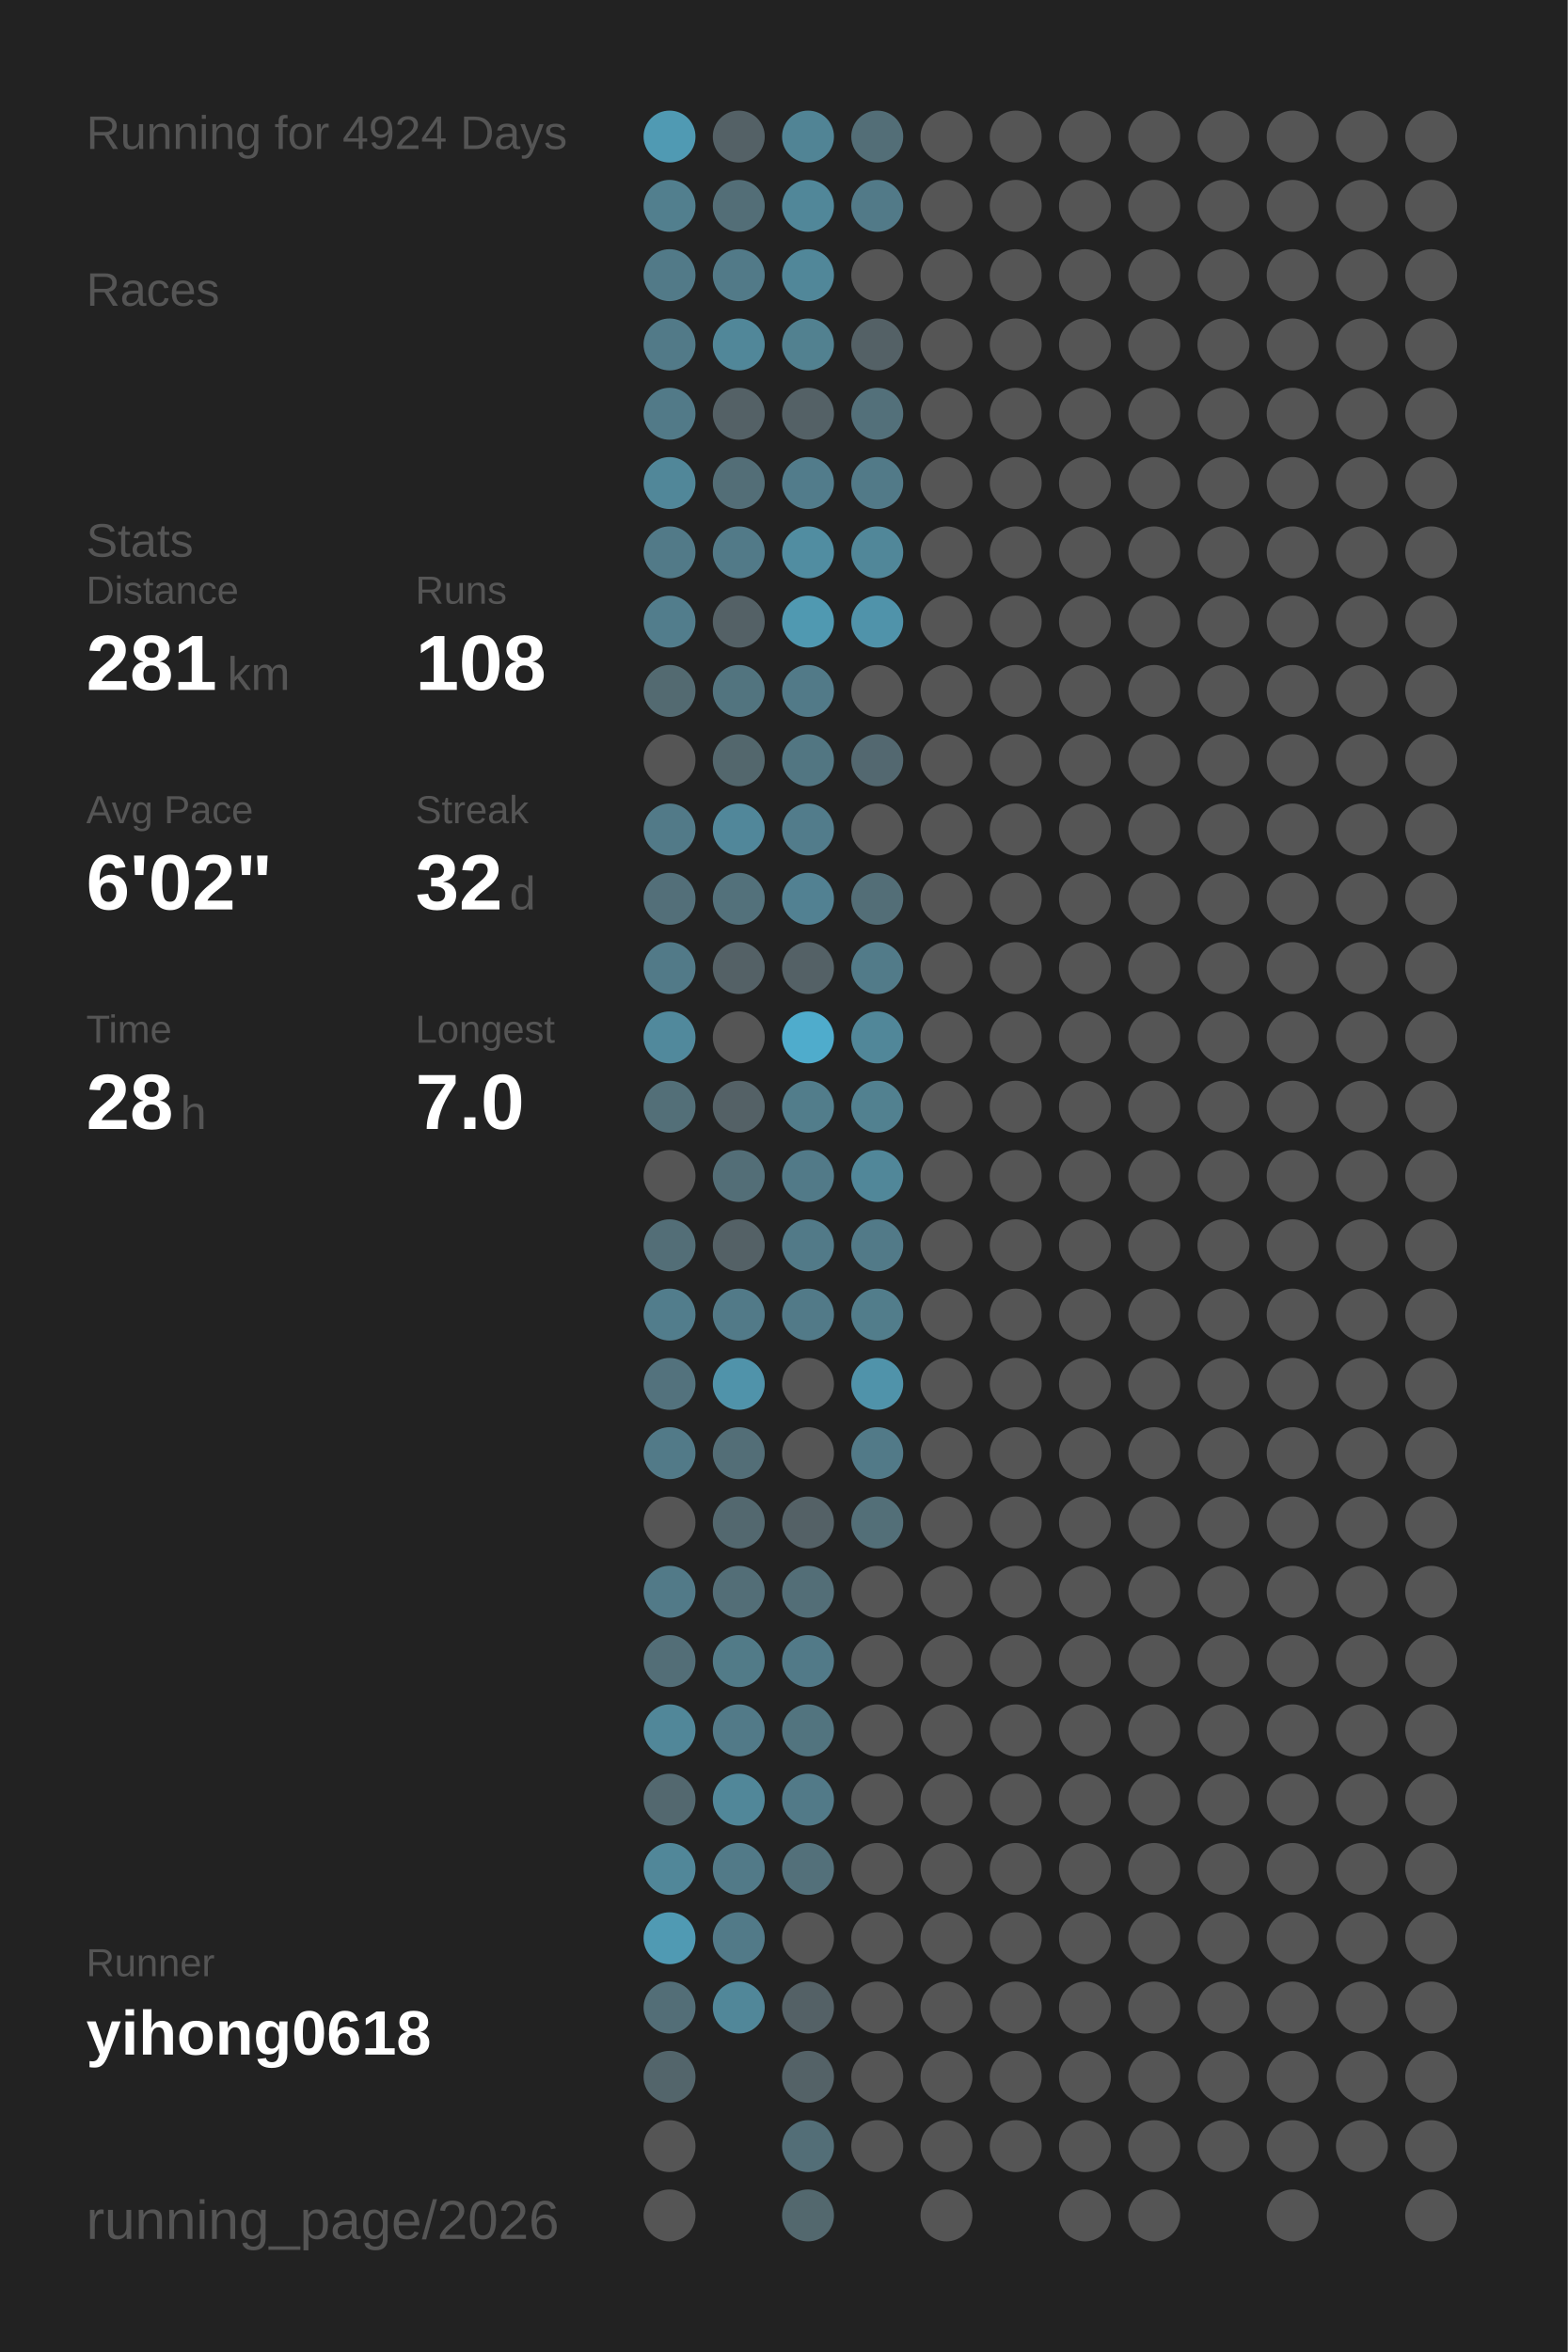
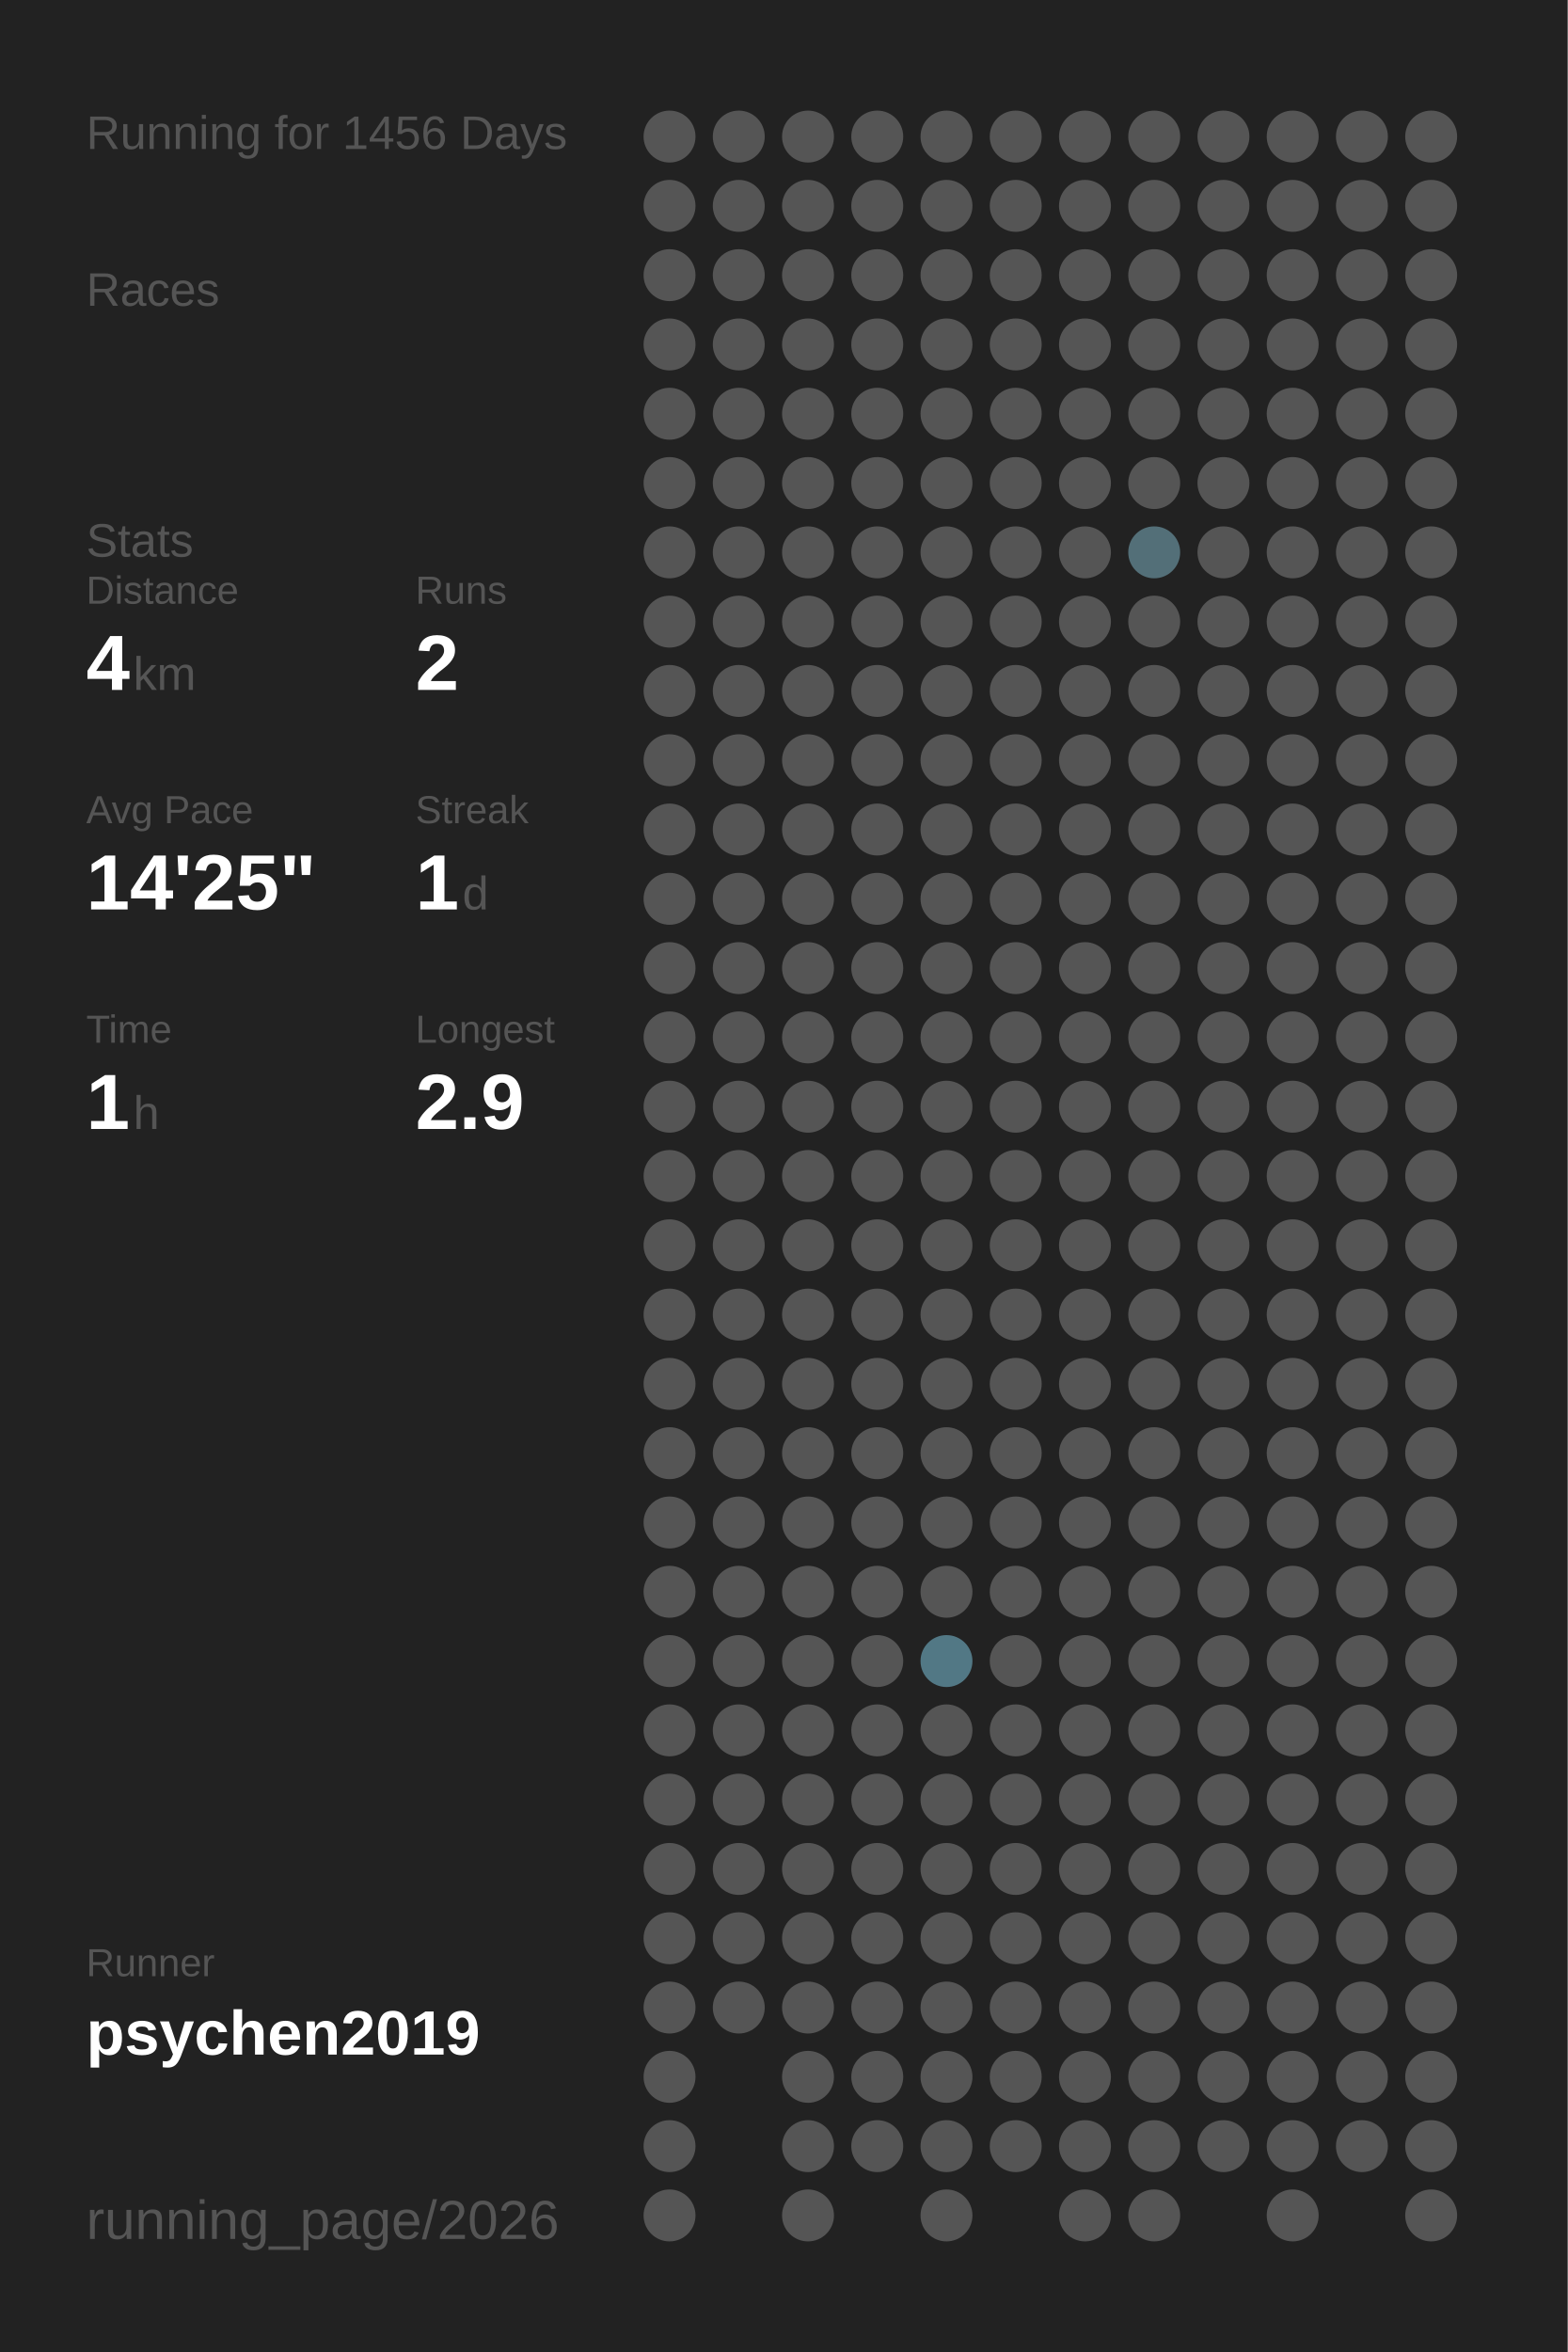
<svg xmlns="http://www.w3.org/2000/svg" baseProfile="full" height="300mm" version="1.1" viewBox="0,0,200,300" width="200mm">
  <defs />
  <rect fill="#222222" height="300" width="200" x="0" y="0" />
-   <text fill="#555555" style="font-size:6px; font-family:Arial;" x="11" y="19">Running for 4924 Days</text>
+   <text fill="#555555" style="font-size:6px; font-family:Arial;" x="11" y="19">Running for 1456 Days</text>
  <text fill="#555555" style="font-size:6px; font-family:Arial;" x="11" y="39">Races</text>
  <text fill="#555555" style="font-size:6px; font-family:Arial;" x="11" y="71">Stats</text>
  <text fill="#555555" style="font-size:5px; font-family:Arial;" x="11" y="77">Distance</text>
-   <text fill="#FFFFFF" style="font-size:10px; font-family:Arial; font-weight:bold;" x="11" y="88">281</text>
-   <text fill="#555555" style="font-size:6px; font-family:Arial;" x="29" y="88">km</text>
+   <text fill="#FFFFFF" style="font-size:10px; font-family:Arial; font-weight:bold;" x="11" y="88">4</text>
+   <text fill="#555555" style="font-size:6px; font-family:Arial;" x="17" y="88">km</text>
  <text fill="#555555" style="font-size:5px; font-family:Arial;" x="53" y="77">Runs</text>
-   <text fill="#FFFFFF" style="font-size:10px; font-family:Arial; font-weight:bold;" x="53" y="88">108</text>
+   <text fill="#FFFFFF" style="font-size:10px; font-family:Arial; font-weight:bold;" x="53" y="88">2</text>
  <text fill="#555555" style="font-size:5px; font-family:Arial;" x="11" y="105">Avg Pace</text>
-   <text fill="#FFFFFF" style="font-size:10px; font-family:Arial; font-weight:bold;" x="11" y="116">6'02"</text>
+   <text fill="#FFFFFF" style="font-size:10px; font-family:Arial; font-weight:bold;" x="11" y="116">14'25"</text>
  <text fill="#555555" style="font-size:5px; font-family:Arial;" x="53" y="105">Streak</text>
-   <text fill="#FFFFFF" style="font-size:10px; font-family:Arial; font-weight:bold;" x="53" y="116">32</text>
-   <text fill="#555555" style="font-size:6px; font-family:Arial;" x="65" y="116">d</text>
+   <text fill="#FFFFFF" style="font-size:10px; font-family:Arial; font-weight:bold;" x="53" y="116">1</text>
+   <text fill="#555555" style="font-size:6px; font-family:Arial;" x="59" y="116">d</text>
  <text fill="#555555" style="font-size:5px; font-family:Arial;" x="11" y="133">Time</text>
-   <text fill="#FFFFFF" style="font-size:10px; font-family:Arial; font-weight:bold;" x="11" y="144">28</text>
-   <text fill="#555555" style="font-size:6px; font-family:Arial;" x="23" y="144">h</text>
+   <text fill="#FFFFFF" style="font-size:10px; font-family:Arial; font-weight:bold;" x="11" y="144">1</text>
+   <text fill="#555555" style="font-size:6px; font-family:Arial;" x="17" y="144">h</text>
  <text fill="#555555" style="font-size:5px; font-family:Arial;" x="53" y="133">Longest</text>
-   <text fill="#FFFFFF" style="font-size:10px; font-family:Arial; font-weight:bold;" x="53" y="144">7.0</text>
+   <text fill="#FFFFFF" style="font-size:10px; font-family:Arial; font-weight:bold;" x="53" y="144">2.9</text>
  <text fill="#555555" style="font-size:5px; font-family:Arial;" x="11" y="252.065">Runner</text>
-   <text fill="#FFFFFF" style="font-size:8px; font-family:Arial; font-weight:bold;" x="11" y="262.065">yihong0618</text>
+   <text fill="#FFFFFF" style="font-size:8px; font-family:Arial; font-weight:bold;" x="11" y="262.065">psychen2019</text>
  <text fill="#555555" style="font-size:7px; font-family:Arial;" x="11" y="285.581">running_page/2026</text>
-   <circle cx="85.417" cy="17.419" fill="#509ab3" r="3.312" />
-   <circle cx="85.417" cy="26.258" fill="#527f8e" r="3.312" />
-   <circle cx="85.417" cy="35.097" fill="#527a88" r="3.312" />
-   <circle cx="85.417" cy="43.935" fill="#527a88" r="3.312" />
-   <circle cx="85.417" cy="52.774" fill="#527a88" r="3.312" />
-   <circle cx="85.417" cy="61.613" fill="#518799" r="3.312" />
-   <circle cx="85.417" cy="70.452" fill="#527a88" r="3.312" />
-   <circle cx="85.417" cy="79.29" fill="#527d8c" r="3.312" />
-   <circle cx="85.417" cy="88.129" fill="#536a71" r="3.312" />
+   <circle cx="85.417" cy="17.419" fill="#555555" r="3.312" />
+   <circle cx="85.417" cy="26.258" fill="#555555" r="3.312" />
+   <circle cx="85.417" cy="35.097" fill="#555555" r="3.312" />
+   <circle cx="85.417" cy="43.935" fill="#555555" r="3.312" />
+   <circle cx="85.417" cy="52.774" fill="#555555" r="3.312" />
+   <circle cx="85.417" cy="61.613" fill="#555555" r="3.312" />
+   <circle cx="85.417" cy="70.452" fill="#555555" r="3.312" />
+   <circle cx="85.417" cy="79.29" fill="#555555" r="3.312" />
+   <circle cx="85.417" cy="88.129" fill="#555555" r="3.312" />
  <circle cx="85.417" cy="96.968" fill="#555555" r="3.312" />
-   <circle cx="85.417" cy="105.806" fill="#527a88" r="3.312" />
-   <circle cx="85.417" cy="114.645" fill="#536f79" r="3.312" />
-   <circle cx="85.417" cy="123.484" fill="#527a88" r="3.312" />
-   <circle cx="85.417" cy="132.323" fill="#51899c" r="3.312" />
-   <circle cx="85.417" cy="141.161" fill="#536f78" r="3.312" />
+   <circle cx="85.417" cy="105.806" fill="#555555" r="3.312" />
+   <circle cx="85.417" cy="114.645" fill="#555555" r="3.312" />
+   <circle cx="85.417" cy="123.484" fill="#555555" r="3.312" />
+   <circle cx="85.417" cy="132.323" fill="#555555" r="3.312" />
+   <circle cx="85.417" cy="141.161" fill="#555555" r="3.312" />
  <circle cx="85.417" cy="150" fill="#555555" r="3.312" />
-   <circle cx="85.417" cy="158.839" fill="#536e77" r="3.312" />
-   <circle cx="85.417" cy="167.677" fill="#527d8c" r="3.312" />
-   <circle cx="85.417" cy="176.516" fill="#53727d" r="3.312" />
-   <circle cx="85.417" cy="185.355" fill="#527a88" r="3.312" />
+   <circle cx="85.417" cy="158.839" fill="#555555" r="3.312" />
+   <circle cx="85.417" cy="167.677" fill="#555555" r="3.312" />
+   <circle cx="85.417" cy="176.516" fill="#555555" r="3.312" />
+   <circle cx="85.417" cy="185.355" fill="#555555" r="3.312" />
  <circle cx="85.417" cy="194.194" fill="#555555" r="3.312" />
-   <circle cx="85.417" cy="203.032" fill="#527a88" r="3.312" />
-   <circle cx="85.417" cy="211.871" fill="#536e77" r="3.312" />
-   <circle cx="85.417" cy="220.71" fill="#518799" r="3.312" />
-   <circle cx="85.417" cy="229.548" fill="#53686f" r="3.312" />
-   <circle cx="85.417" cy="238.387" fill="#518799" r="3.312" />
-   <circle cx="85.417" cy="247.226" fill="#509ab3" r="3.312" />
-   <circle cx="85.417" cy="256.065" fill="#536e77" r="3.312" />
-   <circle cx="85.417" cy="264.903" fill="#53656b" r="3.312" />
+   <circle cx="85.417" cy="203.032" fill="#555555" r="3.312" />
+   <circle cx="85.417" cy="211.871" fill="#555555" r="3.312" />
+   <circle cx="85.417" cy="220.71" fill="#555555" r="3.312" />
+   <circle cx="85.417" cy="229.548" fill="#555555" r="3.312" />
+   <circle cx="85.417" cy="238.387" fill="#555555" r="3.312" />
+   <circle cx="85.417" cy="247.226" fill="#555555" r="3.312" />
+   <circle cx="85.417" cy="256.065" fill="#555555" r="3.312" />
+   <circle cx="85.417" cy="264.903" fill="#555555" r="3.312" />
  <circle cx="85.417" cy="273.742" fill="#555555" r="3.312" />
  <circle cx="85.417" cy="282.581" fill="#555555" r="3.312" />
-   <circle cx="94.25" cy="17.419" fill="#546166" r="3.312" />
-   <circle cx="94.25" cy="26.258" fill="#536e77" r="3.312" />
-   <circle cx="94.25" cy="35.097" fill="#527a88" r="3.312" />
-   <circle cx="94.25" cy="43.935" fill="#518799" r="3.312" />
-   <circle cx="94.25" cy="52.774" fill="#546166" r="3.312" />
-   <circle cx="94.25" cy="61.613" fill="#536e77" r="3.312" />
-   <circle cx="94.25" cy="70.452" fill="#527a88" r="3.312" />
-   <circle cx="94.25" cy="79.29" fill="#546166" r="3.312" />
-   <circle cx="94.25" cy="88.129" fill="#52747f" r="3.312" />
-   <circle cx="94.25" cy="96.968" fill="#53676d" r="3.312" />
-   <circle cx="94.25" cy="105.806" fill="#51879a" r="3.312" />
-   <circle cx="94.25" cy="114.645" fill="#53717b" r="3.312" />
-   <circle cx="94.25" cy="123.484" fill="#546166" r="3.312" />
+   <circle cx="94.25" cy="17.419" fill="#555555" r="3.312" />
+   <circle cx="94.25" cy="26.258" fill="#555555" r="3.312" />
+   <circle cx="94.25" cy="35.097" fill="#555555" r="3.312" />
+   <circle cx="94.25" cy="43.935" fill="#555555" r="3.312" />
+   <circle cx="94.25" cy="52.774" fill="#555555" r="3.312" />
+   <circle cx="94.25" cy="61.613" fill="#555555" r="3.312" />
+   <circle cx="94.25" cy="70.452" fill="#555555" r="3.312" />
+   <circle cx="94.25" cy="79.29" fill="#555555" r="3.312" />
+   <circle cx="94.25" cy="88.129" fill="#555555" r="3.312" />
+   <circle cx="94.25" cy="96.968" fill="#555555" r="3.312" />
+   <circle cx="94.25" cy="105.806" fill="#555555" r="3.312" />
+   <circle cx="94.25" cy="114.645" fill="#555555" r="3.312" />
+   <circle cx="94.25" cy="123.484" fill="#555555" r="3.312" />
  <circle cx="94.25" cy="132.323" fill="#555555" r="3.312" />
-   <circle cx="94.25" cy="141.161" fill="#546166" r="3.312" />
-   <circle cx="94.25" cy="150" fill="#536e77" r="3.312" />
-   <circle cx="94.25" cy="158.839" fill="#546166" r="3.312" />
-   <circle cx="94.25" cy="167.677" fill="#527a88" r="3.312" />
-   <circle cx="94.25" cy="176.516" fill="#5093aa" r="3.312" />
-   <circle cx="94.25" cy="185.355" fill="#536e77" r="3.312" />
-   <circle cx="94.25" cy="194.194" fill="#53686f" r="3.312" />
-   <circle cx="94.25" cy="203.032" fill="#536e77" r="3.312" />
-   <circle cx="94.25" cy="211.871" fill="#527b88" r="3.312" />
-   <circle cx="94.25" cy="220.71" fill="#527a88" r="3.312" />
-   <circle cx="94.25" cy="229.548" fill="#518799" r="3.312" />
-   <circle cx="94.25" cy="238.387" fill="#527a88" r="3.312" />
-   <circle cx="94.25" cy="247.226" fill="#527a88" r="3.312" />
-   <circle cx="94.25" cy="256.065" fill="#518799" r="3.312" />
-   <circle cx="103.083" cy="17.419" fill="#518495" r="3.312" />
-   <circle cx="103.083" cy="26.258" fill="#518799" r="3.312" />
-   <circle cx="103.083" cy="35.097" fill="#518799" r="3.312" />
-   <circle cx="103.083" cy="43.935" fill="#528190" r="3.312" />
-   <circle cx="103.083" cy="52.774" fill="#546166" r="3.312" />
-   <circle cx="103.083" cy="61.613" fill="#527c8b" r="3.312" />
-   <circle cx="103.083" cy="70.452" fill="#518da1" r="3.312" />
-   <circle cx="103.083" cy="79.29" fill="#5099b1" r="3.312" />
-   <circle cx="103.083" cy="88.129" fill="#527a88" r="3.312" />
-   <circle cx="103.083" cy="96.968" fill="#527682" r="3.312" />
-   <circle cx="103.083" cy="105.806" fill="#527c8b" r="3.312" />
-   <circle cx="103.083" cy="114.645" fill="#528192" r="3.312" />
-   <circle cx="103.083" cy="123.484" fill="#546166" r="3.312" />
-   <circle cx="103.083" cy="132.323" fill="#4faccc" r="3.312" />
-   <circle cx="103.083" cy="141.161" fill="#527d8b" r="3.312" />
-   <circle cx="103.083" cy="150" fill="#527a88" r="3.312" />
-   <circle cx="103.083" cy="158.839" fill="#527a88" r="3.312" />
-   <circle cx="103.083" cy="167.677" fill="#527a88" r="3.312" />
+   <circle cx="94.25" cy="141.161" fill="#555555" r="3.312" />
+   <circle cx="94.25" cy="150" fill="#555555" r="3.312" />
+   <circle cx="94.25" cy="158.839" fill="#555555" r="3.312" />
+   <circle cx="94.25" cy="167.677" fill="#555555" r="3.312" />
+   <circle cx="94.25" cy="176.516" fill="#555555" r="3.312" />
+   <circle cx="94.25" cy="185.355" fill="#555555" r="3.312" />
+   <circle cx="94.25" cy="194.194" fill="#555555" r="3.312" />
+   <circle cx="94.25" cy="203.032" fill="#555555" r="3.312" />
+   <circle cx="94.25" cy="211.871" fill="#555555" r="3.312" />
+   <circle cx="94.25" cy="220.71" fill="#555555" r="3.312" />
+   <circle cx="94.25" cy="229.548" fill="#555555" r="3.312" />
+   <circle cx="94.25" cy="238.387" fill="#555555" r="3.312" />
+   <circle cx="94.25" cy="247.226" fill="#555555" r="3.312" />
+   <circle cx="94.25" cy="256.065" fill="#555555" r="3.312" />
+   <circle cx="103.083" cy="17.419" fill="#555555" r="3.312" />
+   <circle cx="103.083" cy="26.258" fill="#555555" r="3.312" />
+   <circle cx="103.083" cy="35.097" fill="#555555" r="3.312" />
+   <circle cx="103.083" cy="43.935" fill="#555555" r="3.312" />
+   <circle cx="103.083" cy="52.774" fill="#555555" r="3.312" />
+   <circle cx="103.083" cy="61.613" fill="#555555" r="3.312" />
+   <circle cx="103.083" cy="70.452" fill="#555555" r="3.312" />
+   <circle cx="103.083" cy="79.29" fill="#555555" r="3.312" />
+   <circle cx="103.083" cy="88.129" fill="#555555" r="3.312" />
+   <circle cx="103.083" cy="96.968" fill="#555555" r="3.312" />
+   <circle cx="103.083" cy="105.806" fill="#555555" r="3.312" />
+   <circle cx="103.083" cy="114.645" fill="#555555" r="3.312" />
+   <circle cx="103.083" cy="123.484" fill="#555555" r="3.312" />
+   <circle cx="103.083" cy="132.323" fill="#555555" r="3.312" />
+   <circle cx="103.083" cy="141.161" fill="#555555" r="3.312" />
+   <circle cx="103.083" cy="150" fill="#555555" r="3.312" />
+   <circle cx="103.083" cy="158.839" fill="#555555" r="3.312" />
+   <circle cx="103.083" cy="167.677" fill="#555555" r="3.312" />
  <circle cx="103.083" cy="176.516" fill="#555555" r="3.312" />
  <circle cx="103.083" cy="185.355" fill="#555555" r="3.312" />
-   <circle cx="103.083" cy="194.194" fill="#546166" r="3.312" />
-   <circle cx="103.083" cy="203.032" fill="#536e77" r="3.312" />
-   <circle cx="103.083" cy="211.871" fill="#527a88" r="3.312" />
-   <circle cx="103.083" cy="220.71" fill="#52747f" r="3.312" />
-   <circle cx="103.083" cy="229.548" fill="#527a88" r="3.312" />
-   <circle cx="103.083" cy="238.387" fill="#53707a" r="3.312" />
+   <circle cx="103.083" cy="194.194" fill="#555555" r="3.312" />
+   <circle cx="103.083" cy="203.032" fill="#555555" r="3.312" />
+   <circle cx="103.083" cy="211.871" fill="#555555" r="3.312" />
+   <circle cx="103.083" cy="220.71" fill="#555555" r="3.312" />
+   <circle cx="103.083" cy="229.548" fill="#555555" r="3.312" />
+   <circle cx="103.083" cy="238.387" fill="#555555" r="3.312" />
  <circle cx="103.083" cy="247.226" fill="#555555" r="3.312" />
-   <circle cx="103.083" cy="256.065" fill="#546166" r="3.312" />
-   <circle cx="103.083" cy="264.903" fill="#546267" r="3.312" />
-   <circle cx="103.083" cy="273.742" fill="#536e77" r="3.312" />
-   <circle cx="103.083" cy="282.581" fill="#53686e" r="3.312" />
-   <circle cx="111.917" cy="17.419" fill="#536e77" r="3.312" />
-   <circle cx="111.917" cy="26.258" fill="#527a88" r="3.312" />
+   <circle cx="103.083" cy="256.065" fill="#555555" r="3.312" />
+   <circle cx="103.083" cy="264.903" fill="#555555" r="3.312" />
+   <circle cx="103.083" cy="273.742" fill="#555555" r="3.312" />
+   <circle cx="103.083" cy="282.581" fill="#555555" r="3.312" />
+   <circle cx="111.917" cy="17.419" fill="#555555" r="3.312" />
+   <circle cx="111.917" cy="26.258" fill="#555555" r="3.312" />
  <circle cx="111.917" cy="35.097" fill="#555555" r="3.312" />
-   <circle cx="111.917" cy="43.935" fill="#546166" r="3.312" />
-   <circle cx="111.917" cy="52.774" fill="#53707a" r="3.312" />
-   <circle cx="111.917" cy="61.613" fill="#527a88" r="3.312" />
-   <circle cx="111.917" cy="70.452" fill="#518799" r="3.312" />
-   <circle cx="111.917" cy="79.29" fill="#5093aa" r="3.312" />
+   <circle cx="111.917" cy="43.935" fill="#555555" r="3.312" />
+   <circle cx="111.917" cy="52.774" fill="#555555" r="3.312" />
+   <circle cx="111.917" cy="61.613" fill="#555555" r="3.312" />
+   <circle cx="111.917" cy="70.452" fill="#555555" r="3.312" />
+   <circle cx="111.917" cy="79.29" fill="#555555" r="3.312" />
  <circle cx="111.917" cy="88.129" fill="#555555" r="3.312" />
-   <circle cx="111.917" cy="96.968" fill="#536870" r="3.312" />
+   <circle cx="111.917" cy="96.968" fill="#555555" r="3.312" />
  <circle cx="111.917" cy="105.806" fill="#555555" r="3.312" />
-   <circle cx="111.917" cy="114.645" fill="#536e77" r="3.312" />
-   <circle cx="111.917" cy="123.484" fill="#527b89" r="3.312" />
-   <circle cx="111.917" cy="132.323" fill="#518799" r="3.312" />
-   <circle cx="111.917" cy="141.161" fill="#528190" r="3.312" />
-   <circle cx="111.917" cy="150" fill="#518799" r="3.312" />
-   <circle cx="111.917" cy="158.839" fill="#527a88" r="3.312" />
-   <circle cx="111.917" cy="167.677" fill="#527d8b" r="3.312" />
-   <circle cx="111.917" cy="176.516" fill="#5093aa" r="3.312" />
-   <circle cx="111.917" cy="185.355" fill="#527a88" r="3.312" />
-   <circle cx="111.917" cy="194.194" fill="#536f78" r="3.312" />
+   <circle cx="111.917" cy="114.645" fill="#555555" r="3.312" />
+   <circle cx="111.917" cy="123.484" fill="#555555" r="3.312" />
+   <circle cx="111.917" cy="132.323" fill="#555555" r="3.312" />
+   <circle cx="111.917" cy="141.161" fill="#555555" r="3.312" />
+   <circle cx="111.917" cy="150" fill="#555555" r="3.312" />
+   <circle cx="111.917" cy="158.839" fill="#555555" r="3.312" />
+   <circle cx="111.917" cy="167.677" fill="#555555" r="3.312" />
+   <circle cx="111.917" cy="176.516" fill="#555555" r="3.312" />
+   <circle cx="111.917" cy="185.355" fill="#555555" r="3.312" />
+   <circle cx="111.917" cy="194.194" fill="#555555" r="3.312" />
  <circle cx="111.917" cy="203.032" fill="#555555" r="3.312" />
  <circle cx="111.917" cy="211.871" fill="#555555" r="3.312" />
  <circle cx="111.917" cy="220.71" fill="#555555" r="3.312" />
  <circle cx="111.917" cy="229.548" fill="#555555" r="3.312" />
  <circle cx="111.917" cy="238.387" fill="#555555" r="3.312" />
  <circle cx="111.917" cy="247.226" fill="#555555" r="3.312" />
  <circle cx="111.917" cy="256.065" fill="#555555" r="3.312" />
  <circle cx="111.917" cy="264.903" fill="#555555" r="3.312" />
  <circle cx="111.917" cy="273.742" fill="#555555" r="3.312" />
  <circle cx="120.75" cy="17.419" fill="#555555" r="3.312" />
  <circle cx="120.75" cy="26.258" fill="#555555" r="3.312" />
  <circle cx="120.75" cy="35.097" fill="#555555" r="3.312" />
  <circle cx="120.75" cy="43.935" fill="#555555" r="3.312" />
  <circle cx="120.75" cy="52.774" fill="#555555" r="3.312" />
  <circle cx="120.75" cy="61.613" fill="#555555" r="3.312" />
  <circle cx="120.75" cy="70.452" fill="#555555" r="3.312" />
  <circle cx="120.75" cy="79.29" fill="#555555" r="3.312" />
  <circle cx="120.75" cy="88.129" fill="#555555" r="3.312" />
  <circle cx="120.75" cy="96.968" fill="#555555" r="3.312" />
  <circle cx="120.75" cy="105.806" fill="#555555" r="3.312" />
  <circle cx="120.75" cy="114.645" fill="#555555" r="3.312" />
  <circle cx="120.75" cy="123.484" fill="#555555" r="3.312" />
  <circle cx="120.75" cy="132.323" fill="#555555" r="3.312" />
  <circle cx="120.75" cy="141.161" fill="#555555" r="3.312" />
  <circle cx="120.75" cy="150" fill="#555555" r="3.312" />
  <circle cx="120.75" cy="158.839" fill="#555555" r="3.312" />
  <circle cx="120.75" cy="167.677" fill="#555555" r="3.312" />
  <circle cx="120.75" cy="176.516" fill="#555555" r="3.312" />
  <circle cx="120.75" cy="185.355" fill="#555555" r="3.312" />
  <circle cx="120.75" cy="194.194" fill="#555555" r="3.312" />
  <circle cx="120.75" cy="203.032" fill="#555555" r="3.312" />
-   <circle cx="120.75" cy="211.871" fill="#555555" r="3.312" />
+   <circle cx="120.75" cy="211.871" fill="#527885" r="3.312" />
  <circle cx="120.75" cy="220.71" fill="#555555" r="3.312" />
  <circle cx="120.75" cy="229.548" fill="#555555" r="3.312" />
  <circle cx="120.75" cy="238.387" fill="#555555" r="3.312" />
  <circle cx="120.75" cy="247.226" fill="#555555" r="3.312" />
  <circle cx="120.75" cy="256.065" fill="#555555" r="3.312" />
  <circle cx="120.75" cy="264.903" fill="#555555" r="3.312" />
  <circle cx="120.75" cy="273.742" fill="#555555" r="3.312" />
  <circle cx="120.75" cy="282.581" fill="#555555" r="3.312" />
  <circle cx="129.583" cy="17.419" fill="#555555" r="3.312" />
  <circle cx="129.583" cy="26.258" fill="#555555" r="3.312" />
  <circle cx="129.583" cy="35.097" fill="#555555" r="3.312" />
  <circle cx="129.583" cy="43.935" fill="#555555" r="3.312" />
  <circle cx="129.583" cy="52.774" fill="#555555" r="3.312" />
  <circle cx="129.583" cy="61.613" fill="#555555" r="3.312" />
  <circle cx="129.583" cy="70.452" fill="#555555" r="3.312" />
  <circle cx="129.583" cy="79.29" fill="#555555" r="3.312" />
  <circle cx="129.583" cy="88.129" fill="#555555" r="3.312" />
  <circle cx="129.583" cy="96.968" fill="#555555" r="3.312" />
  <circle cx="129.583" cy="105.806" fill="#555555" r="3.312" />
  <circle cx="129.583" cy="114.645" fill="#555555" r="3.312" />
  <circle cx="129.583" cy="123.484" fill="#555555" r="3.312" />
  <circle cx="129.583" cy="132.323" fill="#555555" r="3.312" />
  <circle cx="129.583" cy="141.161" fill="#555555" r="3.312" />
  <circle cx="129.583" cy="150" fill="#555555" r="3.312" />
  <circle cx="129.583" cy="158.839" fill="#555555" r="3.312" />
  <circle cx="129.583" cy="167.677" fill="#555555" r="3.312" />
  <circle cx="129.583" cy="176.516" fill="#555555" r="3.312" />
  <circle cx="129.583" cy="185.355" fill="#555555" r="3.312" />
  <circle cx="129.583" cy="194.194" fill="#555555" r="3.312" />
  <circle cx="129.583" cy="203.032" fill="#555555" r="3.312" />
  <circle cx="129.583" cy="211.871" fill="#555555" r="3.312" />
  <circle cx="129.583" cy="220.71" fill="#555555" r="3.312" />
  <circle cx="129.583" cy="229.548" fill="#555555" r="3.312" />
  <circle cx="129.583" cy="238.387" fill="#555555" r="3.312" />
  <circle cx="129.583" cy="247.226" fill="#555555" r="3.312" />
  <circle cx="129.583" cy="256.065" fill="#555555" r="3.312" />
  <circle cx="129.583" cy="264.903" fill="#555555" r="3.312" />
  <circle cx="129.583" cy="273.742" fill="#555555" r="3.312" />
  <circle cx="138.417" cy="17.419" fill="#555555" r="3.312" />
  <circle cx="138.417" cy="26.258" fill="#555555" r="3.312" />
  <circle cx="138.417" cy="35.097" fill="#555555" r="3.312" />
  <circle cx="138.417" cy="43.935" fill="#555555" r="3.312" />
  <circle cx="138.417" cy="52.774" fill="#555555" r="3.312" />
  <circle cx="138.417" cy="61.613" fill="#555555" r="3.312" />
  <circle cx="138.417" cy="70.452" fill="#555555" r="3.312" />
  <circle cx="138.417" cy="79.29" fill="#555555" r="3.312" />
  <circle cx="138.417" cy="88.129" fill="#555555" r="3.312" />
  <circle cx="138.417" cy="96.968" fill="#555555" r="3.312" />
  <circle cx="138.417" cy="105.806" fill="#555555" r="3.312" />
  <circle cx="138.417" cy="114.645" fill="#555555" r="3.312" />
  <circle cx="138.417" cy="123.484" fill="#555555" r="3.312" />
  <circle cx="138.417" cy="132.323" fill="#555555" r="3.312" />
  <circle cx="138.417" cy="141.161" fill="#555555" r="3.312" />
  <circle cx="138.417" cy="150" fill="#555555" r="3.312" />
  <circle cx="138.417" cy="158.839" fill="#555555" r="3.312" />
  <circle cx="138.417" cy="167.677" fill="#555555" r="3.312" />
  <circle cx="138.417" cy="176.516" fill="#555555" r="3.312" />
  <circle cx="138.417" cy="185.355" fill="#555555" r="3.312" />
  <circle cx="138.417" cy="194.194" fill="#555555" r="3.312" />
  <circle cx="138.417" cy="203.032" fill="#555555" r="3.312" />
  <circle cx="138.417" cy="211.871" fill="#555555" r="3.312" />
  <circle cx="138.417" cy="220.71" fill="#555555" r="3.312" />
  <circle cx="138.417" cy="229.548" fill="#555555" r="3.312" />
  <circle cx="138.417" cy="238.387" fill="#555555" r="3.312" />
  <circle cx="138.417" cy="247.226" fill="#555555" r="3.312" />
  <circle cx="138.417" cy="256.065" fill="#555555" r="3.312" />
  <circle cx="138.417" cy="264.903" fill="#555555" r="3.312" />
  <circle cx="138.417" cy="273.742" fill="#555555" r="3.312" />
  <circle cx="138.417" cy="282.581" fill="#555555" r="3.312" />
  <circle cx="147.25" cy="17.419" fill="#555555" r="3.312" />
  <circle cx="147.25" cy="26.258" fill="#555555" r="3.312" />
  <circle cx="147.25" cy="35.097" fill="#555555" r="3.312" />
  <circle cx="147.25" cy="43.935" fill="#555555" r="3.312" />
  <circle cx="147.25" cy="52.774" fill="#555555" r="3.312" />
  <circle cx="147.25" cy="61.613" fill="#555555" r="3.312" />
-   <circle cx="147.25" cy="70.452" fill="#555555" r="3.312" />
+   <circle cx="147.25" cy="70.452" fill="#536f78" r="3.312" />
  <circle cx="147.25" cy="79.29" fill="#555555" r="3.312" />
  <circle cx="147.25" cy="88.129" fill="#555555" r="3.312" />
  <circle cx="147.25" cy="96.968" fill="#555555" r="3.312" />
  <circle cx="147.25" cy="105.806" fill="#555555" r="3.312" />
  <circle cx="147.25" cy="114.645" fill="#555555" r="3.312" />
  <circle cx="147.25" cy="123.484" fill="#555555" r="3.312" />
  <circle cx="147.25" cy="132.323" fill="#555555" r="3.312" />
  <circle cx="147.25" cy="141.161" fill="#555555" r="3.312" />
  <circle cx="147.25" cy="150" fill="#555555" r="3.312" />
  <circle cx="147.25" cy="158.839" fill="#555555" r="3.312" />
  <circle cx="147.25" cy="167.677" fill="#555555" r="3.312" />
  <circle cx="147.25" cy="176.516" fill="#555555" r="3.312" />
  <circle cx="147.25" cy="185.355" fill="#555555" r="3.312" />
  <circle cx="147.25" cy="194.194" fill="#555555" r="3.312" />
  <circle cx="147.25" cy="203.032" fill="#555555" r="3.312" />
  <circle cx="147.25" cy="211.871" fill="#555555" r="3.312" />
  <circle cx="147.25" cy="220.71" fill="#555555" r="3.312" />
  <circle cx="147.25" cy="229.548" fill="#555555" r="3.312" />
  <circle cx="147.25" cy="238.387" fill="#555555" r="3.312" />
  <circle cx="147.25" cy="247.226" fill="#555555" r="3.312" />
  <circle cx="147.25" cy="256.065" fill="#555555" r="3.312" />
  <circle cx="147.25" cy="264.903" fill="#555555" r="3.312" />
  <circle cx="147.25" cy="273.742" fill="#555555" r="3.312" />
  <circle cx="147.25" cy="282.581" fill="#555555" r="3.312" />
  <circle cx="156.083" cy="17.419" fill="#555555" r="3.312" />
  <circle cx="156.083" cy="26.258" fill="#555555" r="3.312" />
  <circle cx="156.083" cy="35.097" fill="#555555" r="3.312" />
  <circle cx="156.083" cy="43.935" fill="#555555" r="3.312" />
  <circle cx="156.083" cy="52.774" fill="#555555" r="3.312" />
  <circle cx="156.083" cy="61.613" fill="#555555" r="3.312" />
  <circle cx="156.083" cy="70.452" fill="#555555" r="3.312" />
  <circle cx="156.083" cy="79.29" fill="#555555" r="3.312" />
  <circle cx="156.083" cy="88.129" fill="#555555" r="3.312" />
  <circle cx="156.083" cy="96.968" fill="#555555" r="3.312" />
  <circle cx="156.083" cy="105.806" fill="#555555" r="3.312" />
  <circle cx="156.083" cy="114.645" fill="#555555" r="3.312" />
  <circle cx="156.083" cy="123.484" fill="#555555" r="3.312" />
  <circle cx="156.083" cy="132.323" fill="#555555" r="3.312" />
  <circle cx="156.083" cy="141.161" fill="#555555" r="3.312" />
  <circle cx="156.083" cy="150" fill="#555555" r="3.312" />
  <circle cx="156.083" cy="158.839" fill="#555555" r="3.312" />
  <circle cx="156.083" cy="167.677" fill="#555555" r="3.312" />
  <circle cx="156.083" cy="176.516" fill="#555555" r="3.312" />
  <circle cx="156.083" cy="185.355" fill="#555555" r="3.312" />
  <circle cx="156.083" cy="194.194" fill="#555555" r="3.312" />
  <circle cx="156.083" cy="203.032" fill="#555555" r="3.312" />
  <circle cx="156.083" cy="211.871" fill="#555555" r="3.312" />
  <circle cx="156.083" cy="220.71" fill="#555555" r="3.312" />
  <circle cx="156.083" cy="229.548" fill="#555555" r="3.312" />
  <circle cx="156.083" cy="238.387" fill="#555555" r="3.312" />
  <circle cx="156.083" cy="247.226" fill="#555555" r="3.312" />
  <circle cx="156.083" cy="256.065" fill="#555555" r="3.312" />
  <circle cx="156.083" cy="264.903" fill="#555555" r="3.312" />
  <circle cx="156.083" cy="273.742" fill="#555555" r="3.312" />
  <circle cx="164.917" cy="17.419" fill="#555555" r="3.312" />
  <circle cx="164.917" cy="26.258" fill="#555555" r="3.312" />
  <circle cx="164.917" cy="35.097" fill="#555555" r="3.312" />
  <circle cx="164.917" cy="43.935" fill="#555555" r="3.312" />
  <circle cx="164.917" cy="52.774" fill="#555555" r="3.312" />
  <circle cx="164.917" cy="61.613" fill="#555555" r="3.312" />
  <circle cx="164.917" cy="70.452" fill="#555555" r="3.312" />
  <circle cx="164.917" cy="79.29" fill="#555555" r="3.312" />
  <circle cx="164.917" cy="88.129" fill="#555555" r="3.312" />
  <circle cx="164.917" cy="96.968" fill="#555555" r="3.312" />
  <circle cx="164.917" cy="105.806" fill="#555555" r="3.312" />
  <circle cx="164.917" cy="114.645" fill="#555555" r="3.312" />
  <circle cx="164.917" cy="123.484" fill="#555555" r="3.312" />
  <circle cx="164.917" cy="132.323" fill="#555555" r="3.312" />
  <circle cx="164.917" cy="141.161" fill="#555555" r="3.312" />
  <circle cx="164.917" cy="150" fill="#555555" r="3.312" />
  <circle cx="164.917" cy="158.839" fill="#555555" r="3.312" />
  <circle cx="164.917" cy="167.677" fill="#555555" r="3.312" />
  <circle cx="164.917" cy="176.516" fill="#555555" r="3.312" />
  <circle cx="164.917" cy="185.355" fill="#555555" r="3.312" />
  <circle cx="164.917" cy="194.194" fill="#555555" r="3.312" />
  <circle cx="164.917" cy="203.032" fill="#555555" r="3.312" />
  <circle cx="164.917" cy="211.871" fill="#555555" r="3.312" />
  <circle cx="164.917" cy="220.71" fill="#555555" r="3.312" />
  <circle cx="164.917" cy="229.548" fill="#555555" r="3.312" />
  <circle cx="164.917" cy="238.387" fill="#555555" r="3.312" />
  <circle cx="164.917" cy="247.226" fill="#555555" r="3.312" />
  <circle cx="164.917" cy="256.065" fill="#555555" r="3.312" />
  <circle cx="164.917" cy="264.903" fill="#555555" r="3.312" />
  <circle cx="164.917" cy="273.742" fill="#555555" r="3.312" />
  <circle cx="164.917" cy="282.581" fill="#555555" r="3.312" />
  <circle cx="173.75" cy="17.419" fill="#555555" r="3.312" />
  <circle cx="173.75" cy="26.258" fill="#555555" r="3.312" />
  <circle cx="173.75" cy="35.097" fill="#555555" r="3.312" />
  <circle cx="173.75" cy="43.935" fill="#555555" r="3.312" />
  <circle cx="173.75" cy="52.774" fill="#555555" r="3.312" />
  <circle cx="173.75" cy="61.613" fill="#555555" r="3.312" />
  <circle cx="173.75" cy="70.452" fill="#555555" r="3.312" />
  <circle cx="173.75" cy="79.29" fill="#555555" r="3.312" />
  <circle cx="173.75" cy="88.129" fill="#555555" r="3.312" />
  <circle cx="173.75" cy="96.968" fill="#555555" r="3.312" />
  <circle cx="173.75" cy="105.806" fill="#555555" r="3.312" />
  <circle cx="173.75" cy="114.645" fill="#555555" r="3.312" />
  <circle cx="173.75" cy="123.484" fill="#555555" r="3.312" />
  <circle cx="173.75" cy="132.323" fill="#555555" r="3.312" />
  <circle cx="173.75" cy="141.161" fill="#555555" r="3.312" />
  <circle cx="173.75" cy="150" fill="#555555" r="3.312" />
  <circle cx="173.75" cy="158.839" fill="#555555" r="3.312" />
  <circle cx="173.75" cy="167.677" fill="#555555" r="3.312" />
  <circle cx="173.75" cy="176.516" fill="#555555" r="3.312" />
  <circle cx="173.75" cy="185.355" fill="#555555" r="3.312" />
  <circle cx="173.75" cy="194.194" fill="#555555" r="3.312" />
  <circle cx="173.75" cy="203.032" fill="#555555" r="3.312" />
  <circle cx="173.75" cy="211.871" fill="#555555" r="3.312" />
  <circle cx="173.75" cy="220.71" fill="#555555" r="3.312" />
  <circle cx="173.75" cy="229.548" fill="#555555" r="3.312" />
  <circle cx="173.75" cy="238.387" fill="#555555" r="3.312" />
  <circle cx="173.75" cy="247.226" fill="#555555" r="3.312" />
  <circle cx="173.75" cy="256.065" fill="#555555" r="3.312" />
  <circle cx="173.75" cy="264.903" fill="#555555" r="3.312" />
  <circle cx="173.75" cy="273.742" fill="#555555" r="3.312" />
  <circle cx="182.583" cy="17.419" fill="#555555" r="3.312" />
  <circle cx="182.583" cy="26.258" fill="#555555" r="3.312" />
  <circle cx="182.583" cy="35.097" fill="#555555" r="3.312" />
  <circle cx="182.583" cy="43.935" fill="#555555" r="3.312" />
  <circle cx="182.583" cy="52.774" fill="#555555" r="3.312" />
  <circle cx="182.583" cy="61.613" fill="#555555" r="3.312" />
  <circle cx="182.583" cy="70.452" fill="#555555" r="3.312" />
  <circle cx="182.583" cy="79.29" fill="#555555" r="3.312" />
  <circle cx="182.583" cy="88.129" fill="#555555" r="3.312" />
  <circle cx="182.583" cy="96.968" fill="#555555" r="3.312" />
  <circle cx="182.583" cy="105.806" fill="#555555" r="3.312" />
  <circle cx="182.583" cy="114.645" fill="#555555" r="3.312" />
  <circle cx="182.583" cy="123.484" fill="#555555" r="3.312" />
  <circle cx="182.583" cy="132.323" fill="#555555" r="3.312" />
  <circle cx="182.583" cy="141.161" fill="#555555" r="3.312" />
  <circle cx="182.583" cy="150" fill="#555555" r="3.312" />
  <circle cx="182.583" cy="158.839" fill="#555555" r="3.312" />
  <circle cx="182.583" cy="167.677" fill="#555555" r="3.312" />
  <circle cx="182.583" cy="176.516" fill="#555555" r="3.312" />
  <circle cx="182.583" cy="185.355" fill="#555555" r="3.312" />
  <circle cx="182.583" cy="194.194" fill="#555555" r="3.312" />
  <circle cx="182.583" cy="203.032" fill="#555555" r="3.312" />
  <circle cx="182.583" cy="211.871" fill="#555555" r="3.312" />
  <circle cx="182.583" cy="220.71" fill="#555555" r="3.312" />
  <circle cx="182.583" cy="229.548" fill="#555555" r="3.312" />
  <circle cx="182.583" cy="238.387" fill="#555555" r="3.312" />
  <circle cx="182.583" cy="247.226" fill="#555555" r="3.312" />
  <circle cx="182.583" cy="256.065" fill="#555555" r="3.312" />
  <circle cx="182.583" cy="264.903" fill="#555555" r="3.312" />
  <circle cx="182.583" cy="273.742" fill="#555555" r="3.312" />
  <circle cx="182.583" cy="282.581" fill="#555555" r="3.312" />
</svg>
